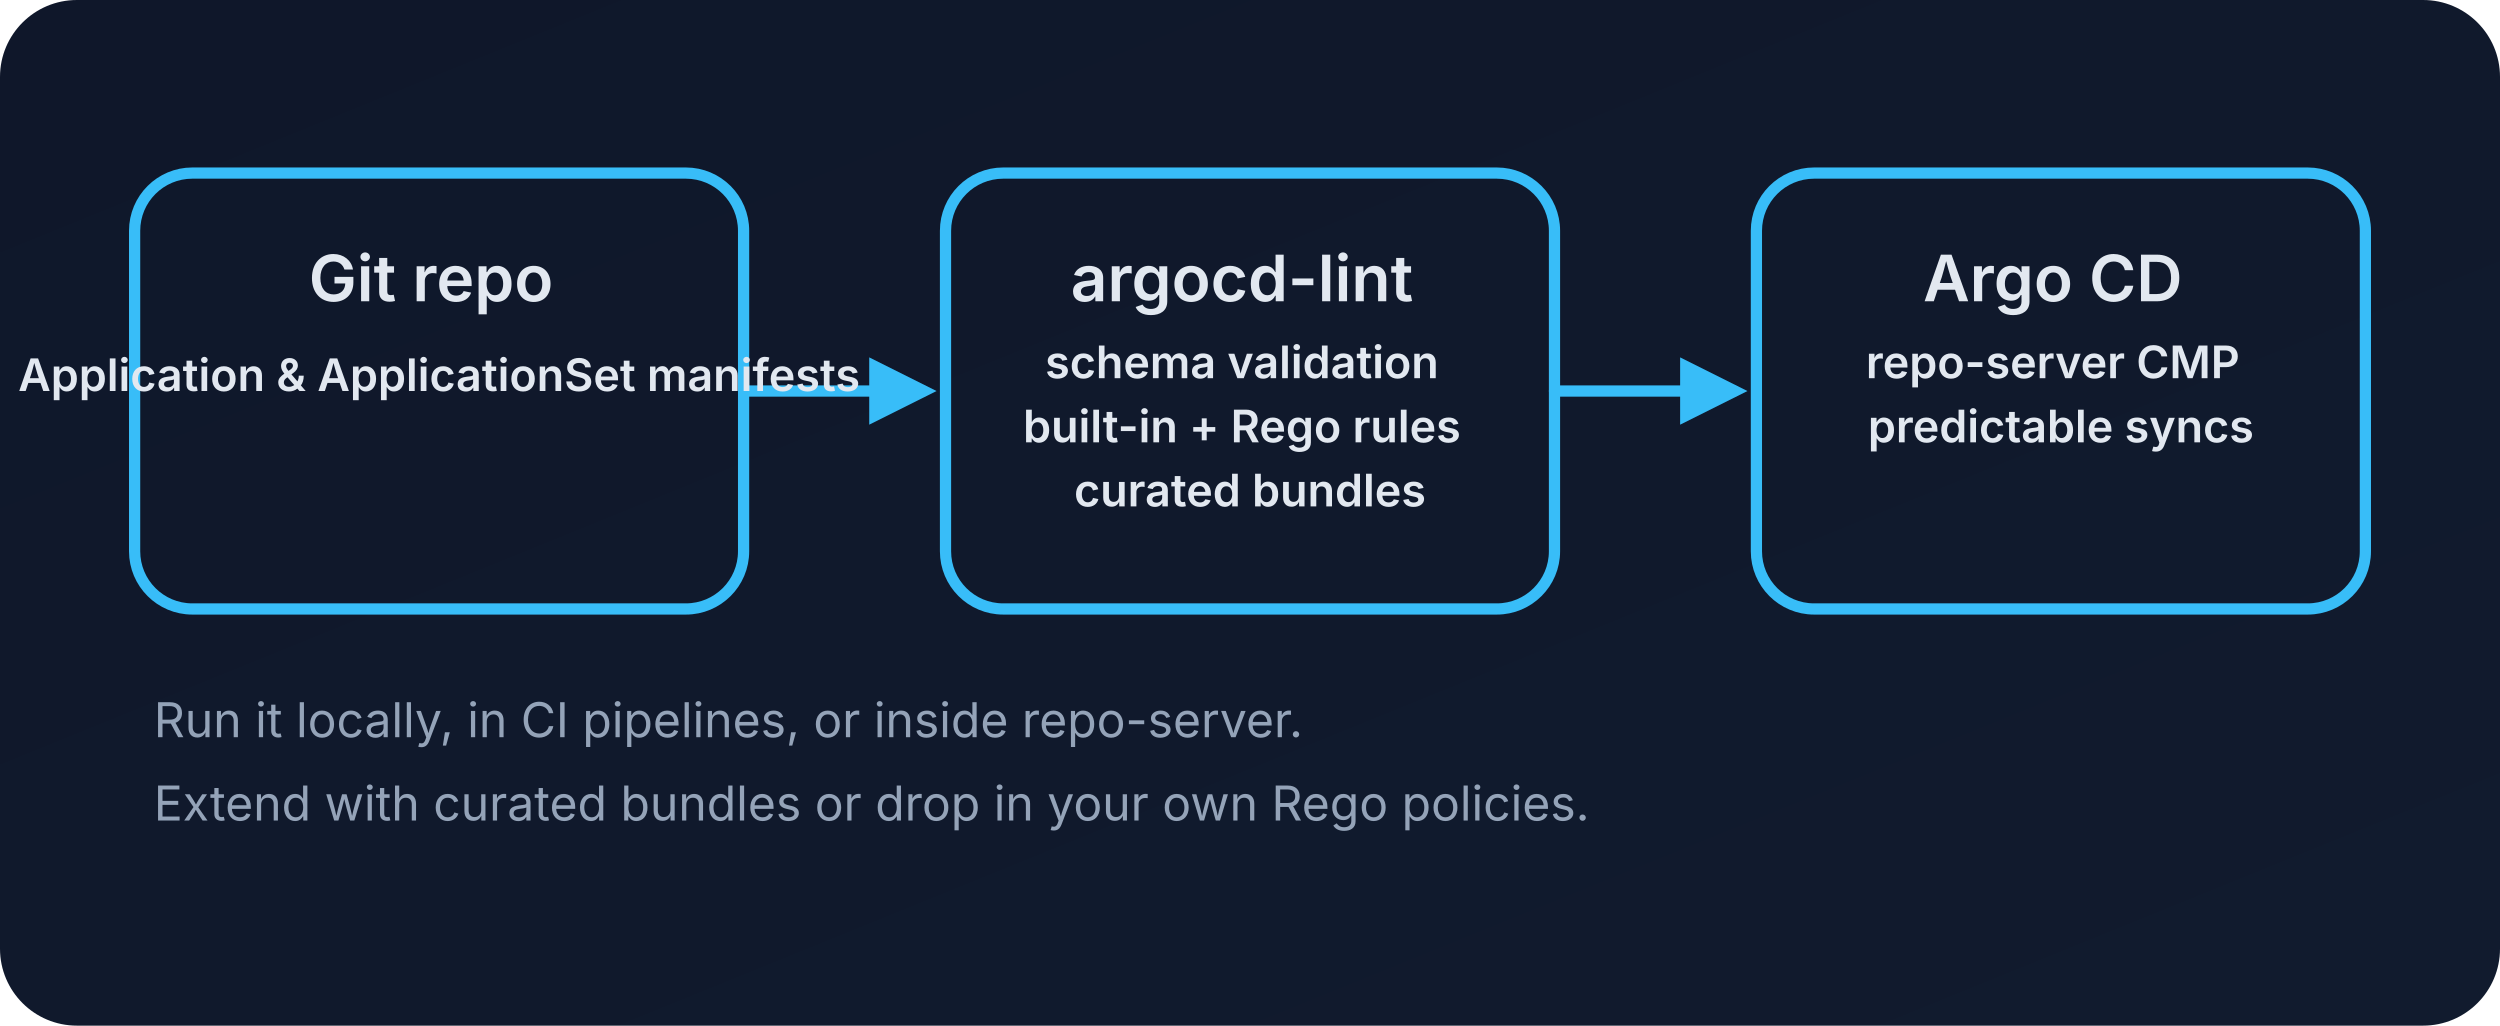
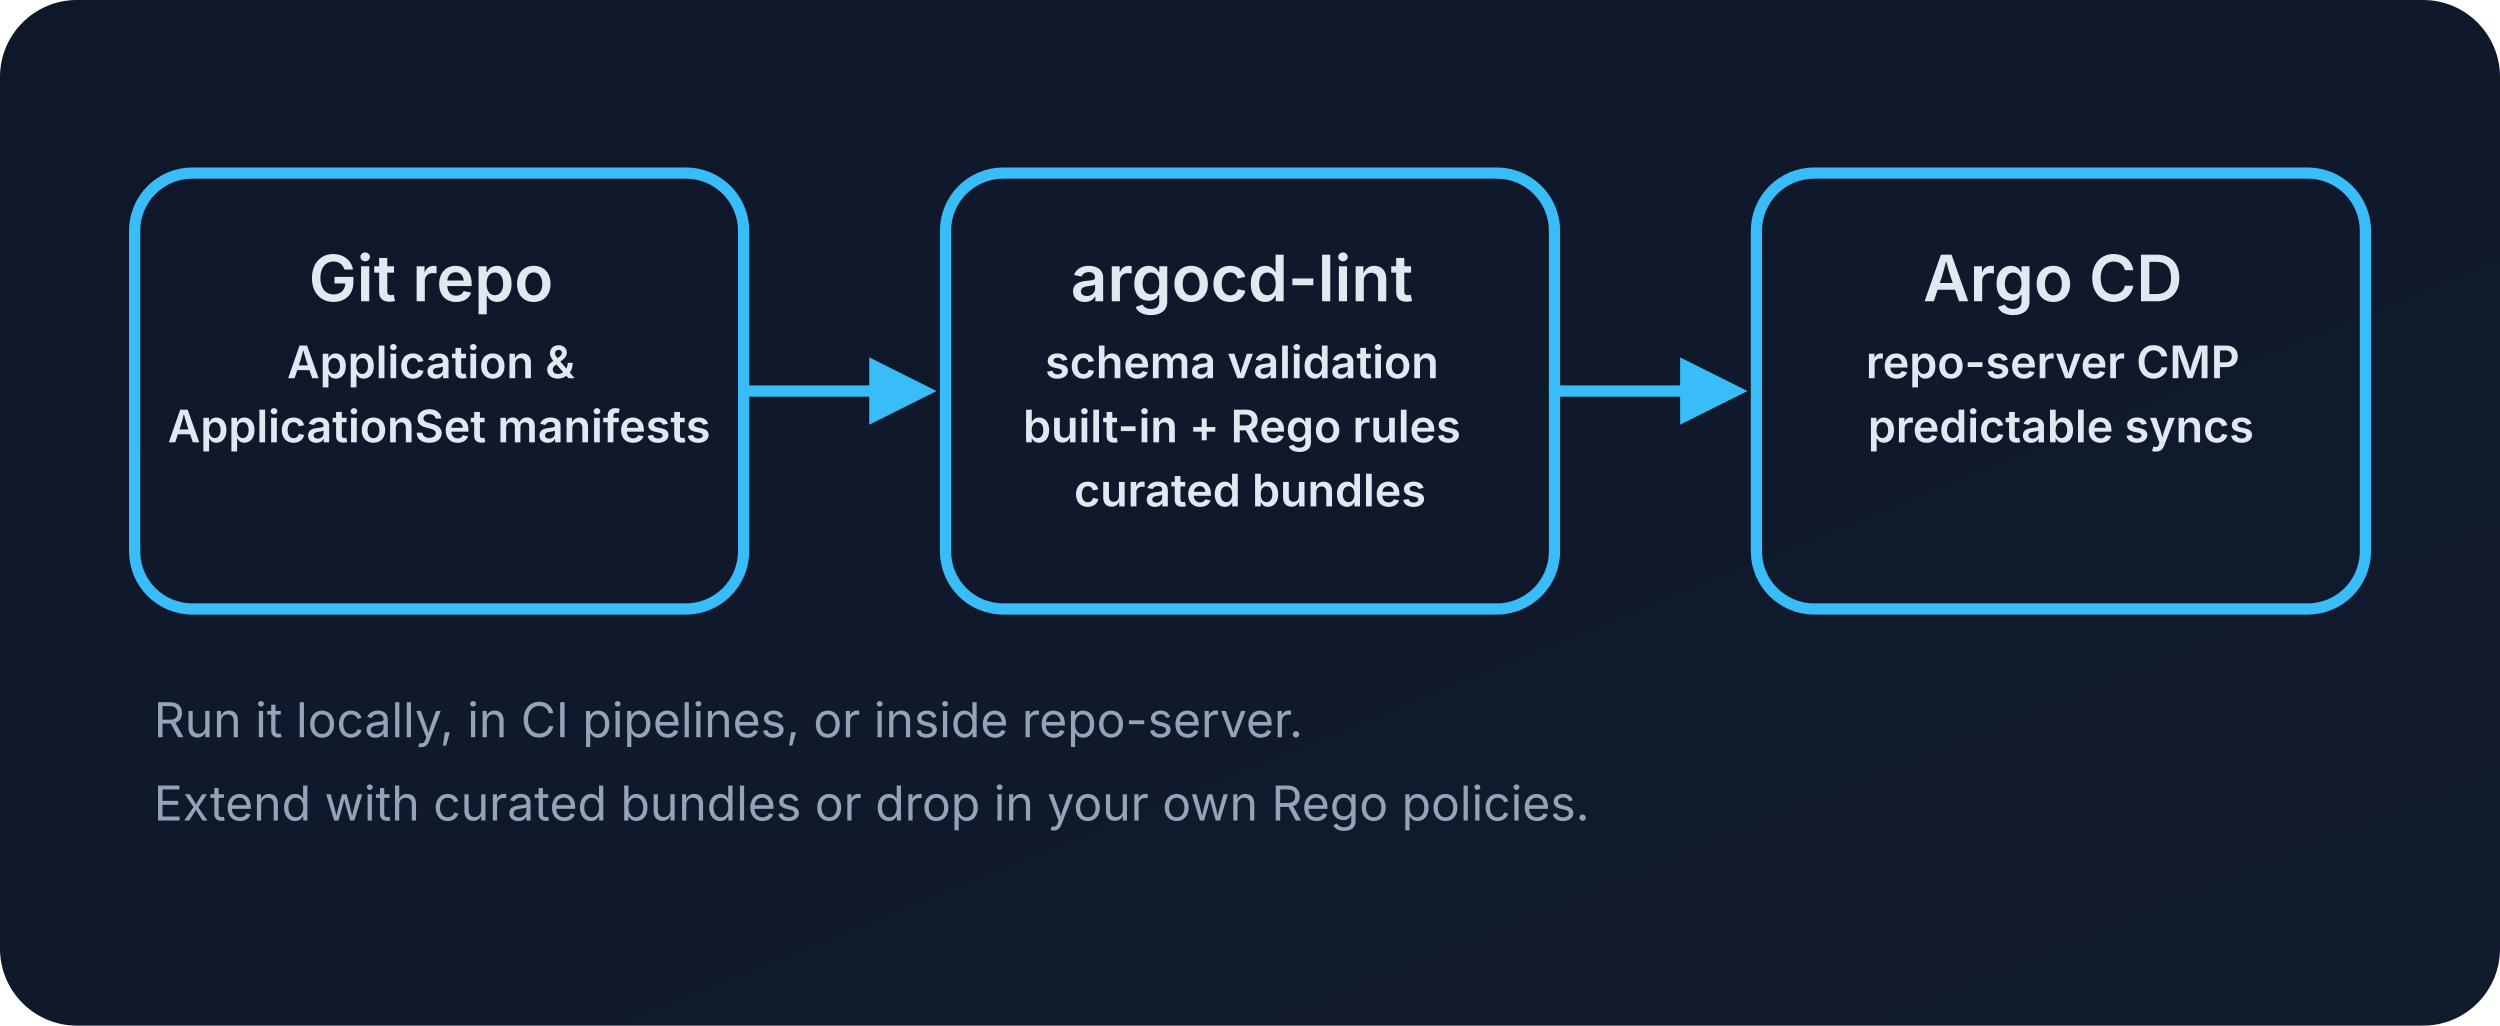
<svg xmlns="http://www.w3.org/2000/svg" width="780" height="320" role="img" aria-labelledby="overviewTitle overviewDesc">
  <defs>
    <linearGradient id="bg" x1="0" y1="0" x2="1" y2="1">
      <stop offset="0%" stop-color="#0f172a" />
      <stop offset="100%" stop-color="#111b2e" />
    </linearGradient>
    <marker id="arrow" viewBox="0 0 10 10" refX="8" refY="5" markerWidth="6" markerHeight="6" orient="auto-start-reverse">
      <path d="M0 0 L10 5 L0 10 Z" fill="#38bdf8" />
    </marker>
  </defs>
  <rect width="780" height="320" fill="url(#bg)" rx="24" />
  <g fill="none" stroke="#38bdf8" stroke-width="3.5" stroke-linecap="round" stroke-linejoin="round">
    <rect x="42" y="54" width="190" height="136" rx="18" />
    <rect x="295" y="54" width="190" height="136" rx="18" />
    <rect x="548" y="54" width="190" height="136" rx="18" />
    <path d="M232 122 H288" marker-end="url(#arrow)" />
    <path d="M485 122 H541" marker-end="url(#arrow)" />
  </g>
  <g font-family="'Inter', 'Helvetica', sans-serif" fill="#e2e8f0">
    <text font-size="20" font-weight="600" text-anchor="middle">
      <tspan x="137" y="94">Git repo</tspan>
-       <tspan x="137" y="122" font-size="14">Application &amp; ApplicationSet manifests</tspan>
+       <tspan x="137" y="118" font-size="14">Application &amp;</tspan>
+       <tspan x="137" y="138" font-size="14">ApplicationSet manifests</tspan>
    </text>
    <text font-size="20" font-weight="600" text-anchor="middle">
      <tspan x="390" y="94">argocd-lint</tspan>
      <tspan x="390" y="118" font-size="14">schema validation</tspan>
      <tspan x="390" y="138" font-size="14">built-in + Rego rules</tspan>
      <tspan x="390" y="158" font-size="14">curated bundles</tspan>
    </text>
    <text font-size="20" font-weight="600" text-anchor="middle">
      <tspan x="643" y="94">Argo CD</tspan>
      <tspan x="643" y="118" font-size="14">repo-server CMP</tspan>
      <tspan x="643" y="138" font-size="14">predictable syncs</tspan>
    </text>
  </g>
  <g font-family="'Inter', 'Helvetica', sans-serif" font-size="15" fill="#94a3b8">
    <text x="48" y="230">Run it locally, in CI pipelines, or inside repo-server.</text>
    <text x="48" y="256">Extend with curated bundles or drop in your own Rego policies.</text>
  </g>
</svg>
